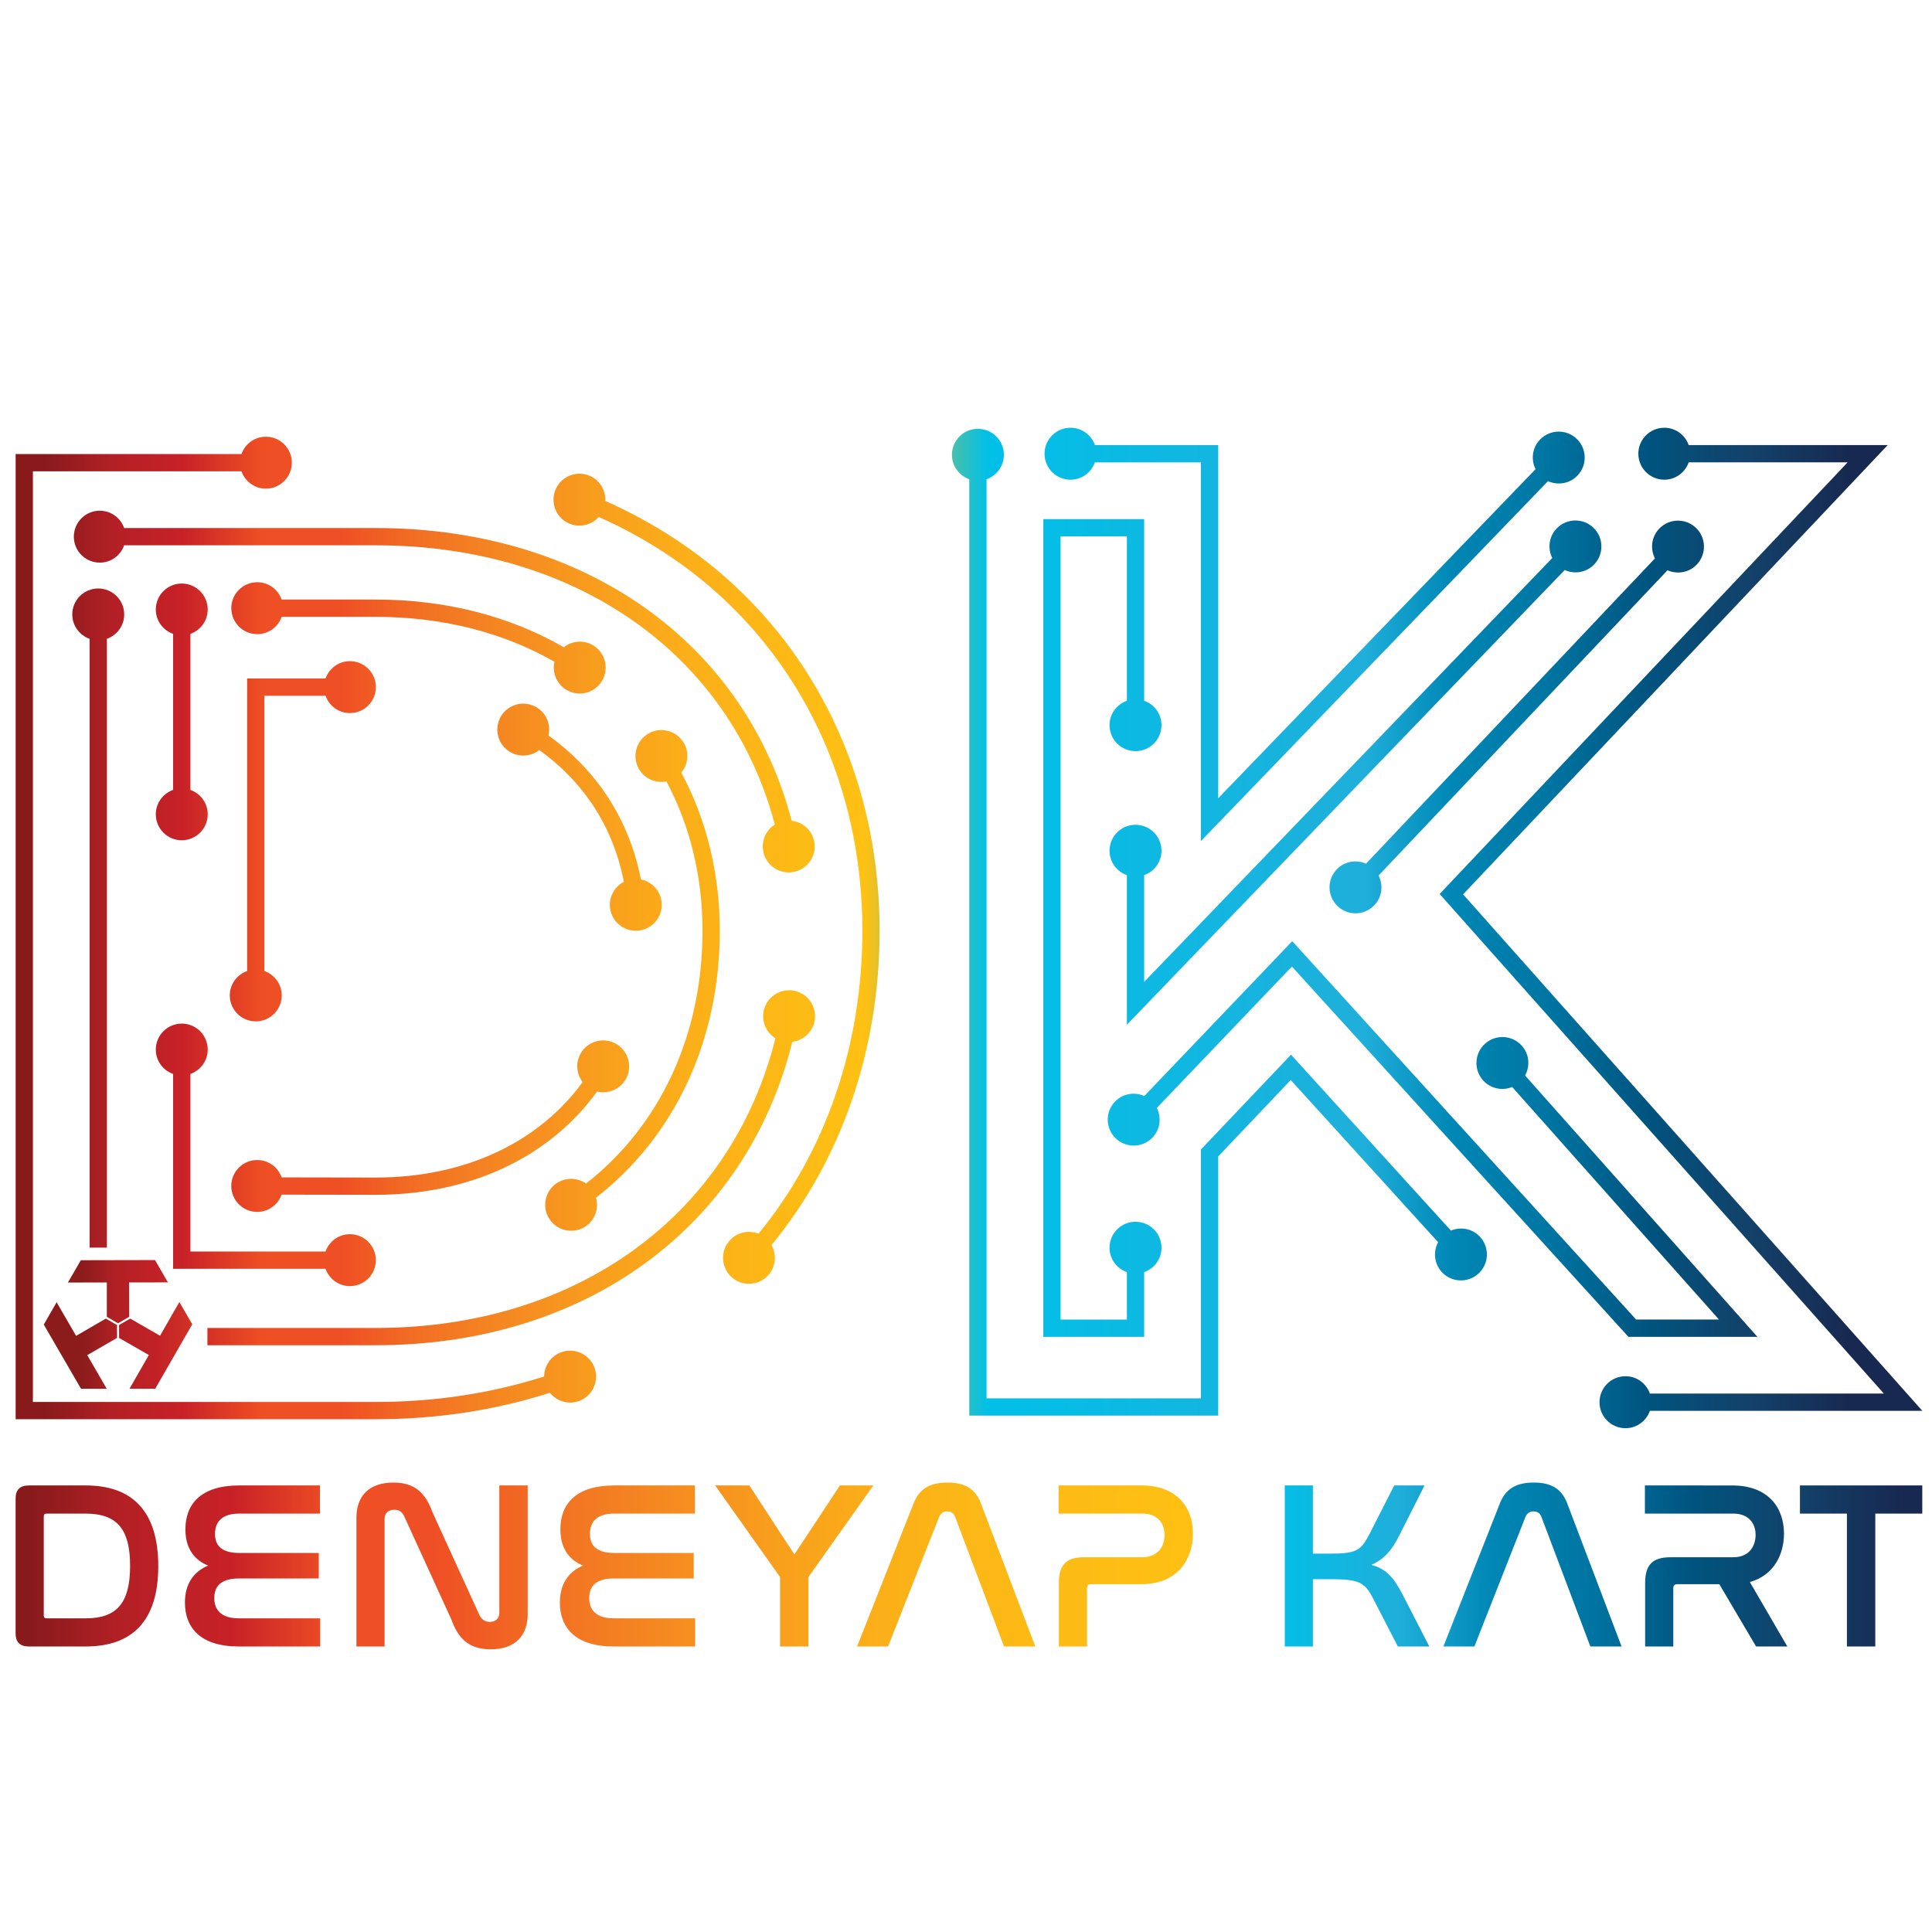
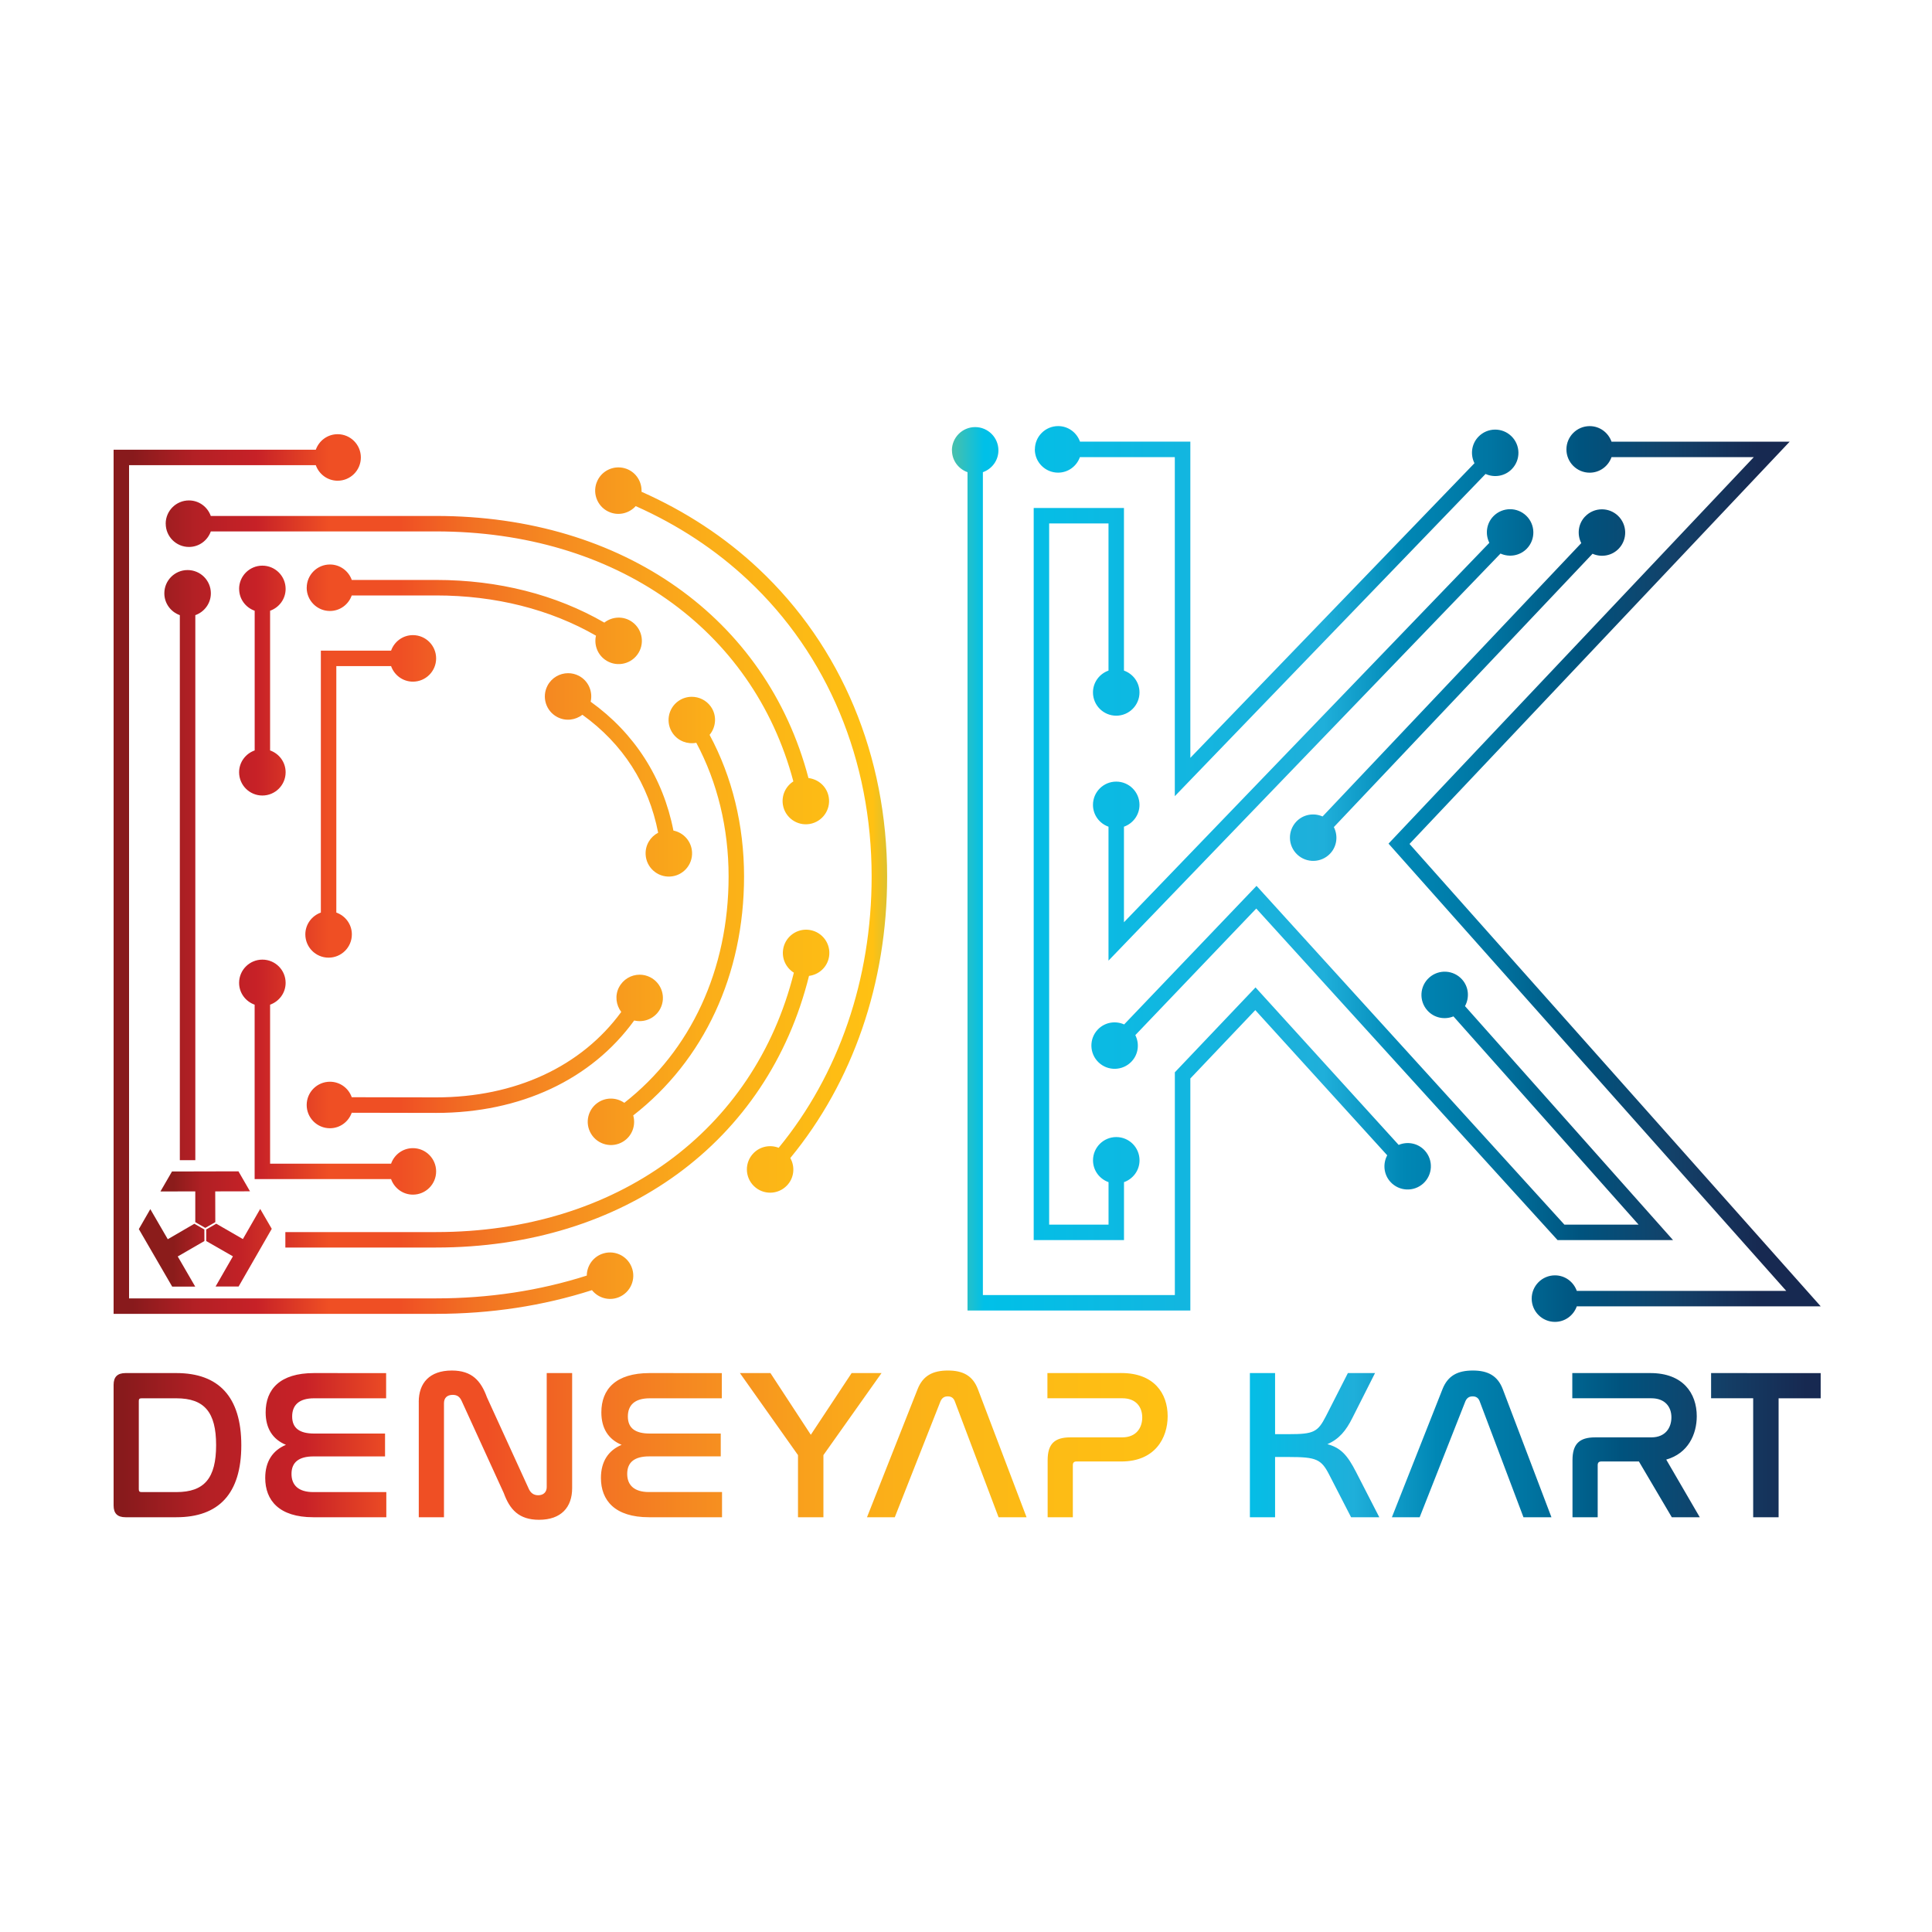
- <svg xmlns="http://www.w3.org/2000/svg" width="100mm" height="100mm" viewBox="0 0 100 100" version="1.1" id="svg1">
+ <svg xmlns="http://www.w3.org/2000/svg" width="50mm" height="50mm" viewBox="0 0 50 50" version="1.1" id="svg1">
  <defs id="defs1">
-     <linearGradient x1="0" y1="0" x2="1" y2="0" gradientUnits="userSpaceOnUse" gradientTransform="matrix(98.69129,0,0,98.69129,0.8089827,81.05262)" spreadMethod="pad" id="linearGradient22">
+     <linearGradient x1="0" y1="0" x2="1" y2="0" gradientUnits="userSpaceOnUse" gradientTransform="matrix(44.17898,0,0,44.17898,2.940485,37.40125)" spreadMethod="pad" id="linearGradient22">
      <stop style="stop-opacity:1;stop-color:#881a1c" offset="0" id="stop1" />
      <stop style="stop-opacity:1;stop-color:#881a1c" offset="0" id="stop2" />
      <stop style="stop-opacity:1;stop-color:#b42025" offset="0.05" id="stop3" />
      <stop style="stop-opacity:1;stop-color:#b42025" offset="0.05" id="stop4" />
      <stop style="stop-opacity:1;stop-color:#c72127" offset="0.107" id="stop5" />
      <stop style="stop-opacity:1;stop-color:#c72127" offset="0.107" id="stop6" />
      <stop style="stop-opacity:1;stop-color:#ef4f24" offset="0.161" id="stop7" />
      <stop style="stop-opacity:1;stop-color:#ef4f24" offset="0.216" id="stop8" />
      <stop style="stop-opacity:1;stop-color:#f27123" offset="0.278" id="stop9" />
      <stop style="stop-opacity:1;stop-color:#f58921" offset="0.336" id="stop10" />
      <stop style="stop-opacity:1;stop-color:#f89d1d" offset="0.392" id="stop11" />
      <stop style="stop-opacity:1;stop-color:#fbae19" offset="0.448" id="stop12" />
      <stop style="stop-opacity:1;stop-color:#fcb816" offset="0.503" id="stop13" />
      <stop style="stop-opacity:1;stop-color:#ffc113" offset="0.628" id="stop14" />
      <stop style="stop-opacity:1;stop-color:#00c0e8" offset="0.656" id="stop15" />
      <stop style="stop-opacity:1;stop-color:#1fafda" offset="0.729" id="stop16" />
      <stop style="stop-opacity:1;stop-color:#0087b5" offset="0.778" id="stop17" />
      <stop style="stop-opacity:1;stop-color:#0075a2" offset="0.831" id="stop18" />
      <stop style="stop-opacity:1;stop-color:#00537e" offset="0.887" id="stop19" />
      <stop style="stop-opacity:1;stop-color:#134169" offset="0.943" id="stop20" />
      <stop style="stop-opacity:1;stop-color:#172951" offset="0.997" id="stop21" />
      <stop style="stop-opacity:1;stop-color:#172951" offset="1" id="stop22" />
    </linearGradient>
-     <linearGradient x1="0" y1="0" x2="1" y2="0" gradientUnits="userSpaceOnUse" gradientTransform="matrix(93.46761,0,0,93.46761,2.408443,48.03111)" spreadMethod="pad" id="linearGradient44">
+     <linearGradient x1="0" y1="0" x2="1" y2="0" gradientUnits="userSpaceOnUse" gradientTransform="matrix(41.84061,0,0,41.84061,3.656481,22.61923)" spreadMethod="pad" id="linearGradient44">
      <stop style="stop-opacity:1;stop-color:#881a1c" offset="0" id="stop23" />
      <stop style="stop-opacity:1;stop-color:#881a1c" offset="0" id="stop24" />
      <stop style="stop-opacity:1;stop-color:#b42025" offset="0.039" id="stop25" />
      <stop style="stop-opacity:1;stop-color:#b42025" offset="0.04" id="stop26" />
      <stop style="stop-opacity:1;stop-color:#c72127" offset="0.076" id="stop27" />
      <stop style="stop-opacity:1;stop-color:#c72127" offset="0.076" id="stop28" />
      <stop style="stop-opacity:1;stop-color:#ef4f24" offset="0.12" id="stop29" />
      <stop style="stop-opacity:1;stop-color:#ef4f24" offset="0.164" id="stop30" />
      <stop style="stop-opacity:1;stop-color:#f27123" offset="0.209" id="stop31" />
      <stop style="stop-opacity:1;stop-color:#f58921" offset="0.256" id="stop32" />
      <stop style="stop-opacity:1;stop-color:#f89d1d" offset="0.304" id="stop33" />
      <stop style="stop-opacity:1;stop-color:#fbae19" offset="0.352" id="stop34" />
      <stop style="stop-opacity:1;stop-color:#fcb816" offset="0.402" id="stop35" />
      <stop style="stop-opacity:1;stop-color:#ffc113" offset="0.453" id="stop36" />
      <stop style="stop-opacity:1;stop-color:#00c0e8" offset="0.521" id="stop37" />
      <stop style="stop-opacity:1;stop-color:#1fafda" offset="0.729" id="stop38" />
      <stop style="stop-opacity:1;stop-color:#0087b5" offset="0.778" id="stop39" />
      <stop style="stop-opacity:1;stop-color:#0075a2" offset="0.831" id="stop40" />
      <stop style="stop-opacity:1;stop-color:#00537e" offset="0.887" id="stop41" />
      <stop style="stop-opacity:1;stop-color:#134169" offset="0.943" id="stop42" />
      <stop style="stop-opacity:1;stop-color:#172951" offset="0.997" id="stop43" />
      <stop style="stop-opacity:1;stop-color:#172951" offset="1" id="stop44" />
    </linearGradient>
-     <linearGradient x1="0" y1="0" x2="1" y2="0" gradientUnits="userSpaceOnUse" gradientTransform="matrix(7.587998,0,0,7.587998,4.218193,68.5522)" spreadMethod="pad" id="linearGradient49">
+     <linearGradient x1="0" y1="0" x2="1" y2="0" gradientUnits="userSpaceOnUse" gradientTransform="matrix(3.396754,0,0,3.396754,4.466612,31.80546)" spreadMethod="pad" id="linearGradient49">
      <stop style="stop-opacity:1;stop-color:#8b1c1b" offset="0" id="stop45" />
      <stop style="stop-opacity:1;stop-color:#8b1c1b" offset="0.005" id="stop46" />
      <stop style="stop-opacity:1;stop-color:#b12024" offset="0.232" id="stop47" />
      <stop style="stop-opacity:1;stop-color:#c12126" offset="0.508" id="stop48" />
      <stop style="stop-opacity:1;stop-color:#e34325" offset="1" id="stop49" />
    </linearGradient>
  </defs>
  <g id="layer1">
-     <path id="path22" d="m 77.636,77.811 -2.926,7.409 h 1.605 l 2.642,-6.705 c 0.086,-0.197 0.222,-0.284 0.42,-0.284 v 0 c 0.198,0 0.333,0.086 0.407,0.284 v 0 l 2.531,6.705 h 1.617 l -2.815,-7.409 c -0.296,-0.778 -0.864,-1.074 -1.729,-1.074 v 0 c -0.877,0 -1.445,0.296 -1.754,1.074 m -30.345,0 -2.926,7.409 h 1.605 l 2.642,-6.705 c 0.086,-0.197 0.222,-0.284 0.42,-0.284 v 0 c 0.197,0 0.333,0.086 0.407,0.284 v 0 l 2.531,6.705 h 1.618 l -2.815,-7.409 c -0.297,-0.778 -0.865,-1.074 -1.729,-1.074 v 0 c -0.877,0 -1.445,0.296 -1.753,1.074 m -28.84,0.741 v 6.668 h 1.457 v -6.594 c 0,-0.296 0.173,-0.481 0.506,-0.481 v 0 c 0.259,0 0.408,0.111 0.519,0.358 v 0 l 2.432,5.322 c 0.346,0.951 0.877,1.543 2.037,1.543 v 0 c 1.284,0 1.914,-0.728 1.914,-1.827 v 0 -6.655 h -1.469 v 6.594 c 0,0.284 -0.185,0.469 -0.494,0.469 v 0 c -0.272,0 -0.432,-0.148 -0.531,-0.346 v 0 l -2.432,-5.322 c -0.346,-0.951 -0.864,-1.543 -2.025,-1.543 v 0 c -1.297,0 -1.914,0.728 -1.914,1.815 m 74.715,-1.667 v 1.457 h 2.432 v 6.878 h 1.469 v -6.878 h 2.432 v -1.457 z m -8.024,0 v 1.457 h 4.568 c 0.803,0 1.161,0.506 1.161,1.099 v 0 c 0,0.593 -0.334,1.161 -1.161,1.161 v 0 h -3.247 c -0.914,0 -1.309,0.383 -1.309,1.321 v 0 3.297 h 1.457 v -3.013 c 0,-0.148 0.074,-0.21 0.21,-0.21 v 0 h 2.173 l 1.902,3.223 h 1.618 l -1.939,-3.334 c 1.272,-0.358 1.766,-1.469 1.766,-2.506 v 0 c 0,-1.334 -0.803,-2.494 -2.679,-2.494 v 0 z m -12.974,0 -1.272,2.494 c -0.469,0.914 -0.704,1.037 -2.136,1.037 v 0 h -0.802 v -3.532 h -1.457 v 8.335 h 1.457 v -3.482 h 0.802 c 1.568,0 1.865,0.124 2.321,1.013 v 0 l 1.272,2.47 h 1.63 l -1.346,-2.618 c -0.494,-0.963 -0.877,-1.395 -1.655,-1.605 v 0 c 0.679,-0.296 1.074,-0.778 1.445,-1.519 v 0 l 1.309,-2.593 z m -17.371,0 v 1.457 h 4.334 c 0.79,0 1.148,0.506 1.148,1.111 v 0 c 0,0.58 -0.333,1.148 -1.161,1.148 v 0 h -3 c -0.914,0 -1.309,0.383 -1.309,1.321 v 0 3.297 h 1.457 v -3.013 c 0,-0.148 0.074,-0.21 0.21,-0.21 v 0 h 2.593 c 1.951,0 2.679,-1.358 2.679,-2.618 v 0 c 0,-1.334 -0.803,-2.494 -2.679,-2.494 v 0 z m -11.32,0 -2.358,3.569 -2.334,-3.569 h -1.766 l 3.359,4.742 v 3.593 h 1.469 v -3.593 l 3.359,-4.742 z m -11.68,0 c -1.963,0 -2.791,0.939 -2.791,2.272 v 0 c 0,0.914 0.395,1.556 1.173,1.877 v 0 c -0.765,0.321 -1.198,0.963 -1.198,1.914 v 0 c 0,1.296 0.803,2.272 2.778,2.272 v 0 h 4.223 v -1.457 h -4.223 c -0.852,0 -1.259,-0.395 -1.259,-1.05 v 0 c 0,-0.679 0.432,-1.012 1.272,-1.012 v 0 h 4.137 v -1.321 h -4.1 c -0.84,0 -1.272,-0.309 -1.272,-0.988 v 0 c 0,-0.642 0.383,-1.05 1.259,-1.05 v 0 h 4.174 v -1.457 z m -19.407,0 c -1.963,0 -2.791,0.939 -2.791,2.272 v 0 c 0,0.914 0.395,1.556 1.173,1.877 v 0 c -0.765,0.321 -1.198,0.963 -1.198,1.914 v 0 c 0,1.296 0.803,2.272 2.778,2.272 v 0 h 4.223 v -1.457 h -4.223 c -0.852,0 -1.259,-0.395 -1.259,-1.05 v 0 c 0,-0.679 0.432,-1.012 1.272,-1.012 v 0 h 4.137 v -1.321 h -4.1 c -0.84,0 -1.272,-0.309 -1.272,-0.988 v 0 c 0,-0.642 0.383,-1.05 1.26,-1.05 v 0 h 4.174 v -1.457 z m -10.889,0 c -0.469,0 -0.691,0.222 -0.691,0.679 v 0 6.977 c 0,0.457 0.222,0.679 0.691,0.679 v 0 h 2.939 c 2.445,0 3.754,-1.358 3.754,-4.161 v 0 c 0,-2.815 -1.321,-4.174 -3.754,-4.174 v 0 z m 0.766,6.73 v -5.124 c 0,-0.111 0.049,-0.148 0.16,-0.148 v 0 h 2.012 c 1.618,0 2.297,0.803 2.297,2.704 v 0 c 0,1.914 -0.679,2.717 -2.297,2.717 v 0 h -2.012 c -0.111,0 -0.16,-0.037 -0.16,-0.148" style="fill:url(#linearGradient22);stroke:none;stroke-width:0.135" />
-     <path id="path44" d="m 84.8,23.484 c 0,0.743 0.602,1.345 1.345,1.345 v 0 c 0.585,0 1.078,-0.376 1.263,-0.898 v 0 h 8.225 L 74.516,46.273 97.509,72.131 h -12.111 c -0.185,-0.522 -0.678,-0.898 -1.263,-0.898 v 0 c -0.742,0 -1.345,0.602 -1.345,1.345 v 0 c 0,0.742 0.602,1.345 1.345,1.345 v 0 c 0.585,0 1.078,-0.376 1.263,-0.898 v 0 H 99.5 L 75.729,46.292 97.708,23.037 H 87.407 c -0.185,-0.522 -0.678,-0.897 -1.263,-0.897 v 0 c -0.743,0 -1.345,0.602 -1.345,1.345 m -30.735,0 c 0,0.743 0.602,1.345 1.345,1.345 v 0 c 0.585,0 1.078,-0.376 1.263,-0.898 v 0 h 5.487 V 43.534 L 80.124,24.904 c 0.504,0.229 1.116,0.135 1.523,-0.286 v 0 c 0.515,-0.535 0.5,-1.386 -0.035,-1.901 v 0 c -0.535,-0.515 -1.386,-0.5 -1.901,0.035 v 0 c -0.406,0.421 -0.478,1.037 -0.23,1.532 v 0 l -16.427,17.034 V 23.037 h -6.381 c -0.185,-0.522 -0.678,-0.897 -1.263,-0.897 v 0 c -0.743,0 -1.345,0.602 -1.345,1.345 m -4.793,0.057 c 0,0.585 0.376,1.078 0.898,1.263 v 0 48.467 h 12.884 v -13.416 l 3.755,-3.953 7.627,8.393 c -0.261,0.487 -0.208,1.105 0.185,1.538 v 0 c 0.5,0.55 1.35,0.59 1.9,0.091 v 0 c 0.549,-0.5 0.59,-1.35 0.091,-1.899 v 0 c -0.393,-0.433 -1.003,-0.545 -1.514,-0.331 v 0 l -8.275,-9.105 -4.663,4.909 v 12.879 H 51.064 V 24.804 c 0.522,-0.185 0.897,-0.678 0.897,-1.263 v 0 c 0,-0.743 -0.602,-1.345 -1.345,-1.345 v 0 c -0.743,0 -1.345,0.602 -1.345,1.345 m -36.773,-0.04 H 0.809 V 73.458 H 19.455 c 3.153,0 6.177,-0.461 9.009,-1.369 v 0 c 0.361,0.451 0.983,0.638 1.546,0.411 v 0 c 0.689,-0.277 1.023,-1.059 0.746,-1.748 v 0 C 30.478,70.064 29.696,69.73 29.007,70.007 v 0 c -0.521,0.21 -0.838,0.71 -0.842,1.239 v 0 c -2.736,0.874 -5.659,1.319 -8.711,1.319 v 0 H 1.703 V 24.395 H 12.499 c 0.185,0.521 0.677,0.897 1.262,0.897 v 0 c 0.742,0 1.344,-0.602 1.344,-1.344 v 0 c 0,-0.742 -0.602,-1.344 -1.344,-1.344 v 0 c -0.585,0 -1.077,0.376 -1.262,0.897 m 16.234,1.898 c -0.257,0.696 0.099,1.469 0.795,1.726 v 0 c 0.533,0.197 1.109,0.032 1.466,-0.367 v 0 c 2.441,1.089 4.624,2.522 6.493,4.276 v 0 c 4.61,4.327 7.149,10.414 7.149,17.14 v 0 c 0,5.937 -1.902,11.451 -5.375,15.682 v 0 c -0.489,-0.193 -1.067,-0.088 -1.456,0.312 v 0 c -0.518,0.532 -0.506,1.383 0.026,1.9 v 0 c 0.532,0.517 1.383,0.506 1.9,-0.026 v 0 c 0.426,-0.438 0.487,-1.09 0.201,-1.596 v 0 c 3.617,-4.395 5.597,-10.118 5.597,-16.273 v 0 c 0,-6.976 -2.639,-13.294 -7.431,-17.792 v 0 c -1.949,-1.829 -4.225,-3.322 -6.768,-4.453 v 0 c 0.028,-0.57 -0.307,-1.118 -0.871,-1.326 v 0 c -0.153,-0.057 -0.311,-0.084 -0.465,-0.084 v 0 c -0.547,0 -1.06,0.336 -1.261,0.879 M 3.821,27.778 c 0,0.742 0.602,1.344 1.344,1.344 v 0 c 0.585,0 1.077,-0.376 1.262,-0.897 v 0 H 19.455 c 10.356,0 18.314,5.63 20.65,14.454 v 0 c -0.443,0.282 -0.698,0.81 -0.604,1.36 v 0 c 0.125,0.732 0.819,1.223 1.551,1.098 v 0 c 0.731,-0.125 1.223,-0.819 1.099,-1.551 v 0 c -0.103,-0.603 -0.594,-1.037 -1.173,-1.103 v 0 C 38.55,33.234 30.251,27.331 19.455,27.331 v 0 H 6.427 c -0.185,-0.521 -0.677,-0.897 -1.262,-0.897 v 0 c -0.742,0 -1.344,0.602 -1.344,1.344 m 50.181,-0.909 v 42.325 h 5.22 v -3.349 c 0.522,-0.185 0.897,-0.677 0.897,-1.262 v 0 c 0,-0.743 -0.602,-1.345 -1.345,-1.345 v 0 c -0.743,0 -1.345,0.602 -1.345,1.345 v 0 c 0,0.585 0.376,1.078 0.898,1.262 v 0 2.455 h -3.432 v -40.537 h 3.432 v 8.508 c -0.522,0.185 -0.898,0.678 -0.898,1.263 v 0 c 0,0.743 0.602,1.345 1.345,1.345 v 0 c 0.743,0 1.345,-0.602 1.345,-1.345 v 0 c 0,-0.585 -0.376,-1.078 -0.897,-1.263 v 0 -9.402 z m 26.572,0.483 c -0.406,0.421 -0.477,1.037 -0.229,1.532 v 0 L 59.222,50.822 v -5.525 c 0.522,-0.185 0.897,-0.678 0.897,-1.263 v 0 c 0,-0.743 -0.602,-1.344 -1.345,-1.344 v 0 c -0.743,0 -1.345,0.602 -1.345,1.344 v 0 c 0,0.585 0.376,1.078 0.898,1.263 v 0 7.743 L 80.989,29.504 c 0.504,0.229 1.117,0.134 1.523,-0.287 v 0 c 0.515,-0.535 0.499,-1.386 -0.036,-1.901 v 0 c -0.261,-0.251 -0.597,-0.376 -0.932,-0.376 v 0 c -0.353,0 -0.705,0.138 -0.969,0.412 m 5.301,0.016 c -0.402,0.425 -0.468,1.041 -0.216,1.534 v 0 L 70.704,44.704 c -0.506,-0.224 -1.118,-0.125 -1.52,0.3 v 0 c -0.51,0.539 -0.487,1.39 0.053,1.901 v 0 c 0.539,0.51 1.39,0.487 1.901,-0.052 v 0 c 0.402,-0.425 0.468,-1.041 0.216,-1.534 v 0 l 14.955,-15.802 c 0.506,0.224 1.118,0.125 1.52,-0.3 v 0 c 0.51,-0.539 0.487,-1.391 -0.052,-1.901 v 0 c -0.26,-0.246 -0.592,-0.368 -0.924,-0.368 v 0 c -0.356,0 -0.712,0.141 -0.977,0.42 m -73.903,4.112 c 0,0.742 0.602,1.344 1.344,1.344 v 0 c 0.585,0 1.077,-0.376 1.262,-0.897 v 0 h 4.878 c 3.419,0 6.586,0.801 9.242,2.326 v 0 c -0.115,0.504 0.065,1.05 0.506,1.379 v 0 c 0.595,0.443 1.438,0.319 1.88,-0.276 v 0 c 0.443,-0.595 0.319,-1.437 -0.276,-1.88 v 0 c -0.497,-0.37 -1.163,-0.34 -1.628,0.025 v 0 C 26.38,31.883 23.047,31.033 19.455,31.033 v 0 H 14.577 C 14.392,30.512 13.9,30.136 13.315,30.136 v 0 c -0.742,0 -1.344,0.602 -1.344,1.344 m -3.907,0.067 c 0,0.585 0.376,1.077 0.897,1.262 v 0 8.077 c -0.521,0.185 -0.897,0.677 -0.897,1.262 v 0 c 0,0.742 0.602,1.344 1.344,1.344 v 0 c 0.742,0 1.344,-0.602 1.344,-1.344 v 0 c 0,-0.585 -0.376,-1.077 -0.897,-1.262 v 0 -8.077 c 0.521,-0.185 0.897,-0.677 0.897,-1.262 v 0 c 0,-0.742 -0.602,-1.344 -1.344,-1.344 v 0 c -0.742,0 -1.344,0.602 -1.344,1.344 m -4.323,0.256 c 0,0.585 0.376,1.077 0.897,1.262 v 0 31.51 h 0.894 V 33.065 c 0.521,-0.185 0.897,-0.677 0.897,-1.262 v 0 c 0,-0.742 -0.602,-1.344 -1.344,-1.344 v 0 c -0.742,0 -1.344,0.602 -1.344,1.344 M 16.849,35.118 h -4.058 v 15.142 c -0.521,0.185 -0.897,0.677 -0.897,1.262 v 0 c 0,0.742 0.602,1.344 1.344,1.344 v 0 c 0.742,0 1.344,-0.602 1.344,-1.344 v 0 c 0,-0.585 -0.376,-1.077 -0.897,-1.262 v 0 -14.248 h 3.165 c 0.185,0.521 0.677,0.897 1.262,0.897 v 0 c 0.742,0 1.344,-0.602 1.344,-1.344 v 0 c 0,-0.742 -0.602,-1.344 -1.344,-1.344 v 0 c -0.585,0 -1.077,0.376 -1.262,0.897 m 9.044,2.025 c -0.343,0.658 -0.089,1.47 0.569,1.813 v 0 c 0.482,0.252 1.044,0.18 1.447,-0.134 v 0 c 2.337,1.677 3.83,4 4.382,6.82 v 0 c -0.453,0.235 -0.753,0.718 -0.724,1.261 v 0 c 0.039,0.741 0.671,1.31 1.412,1.271 v 0 c 0.741,-0.039 1.31,-0.671 1.271,-1.412 v 0 c -0.033,-0.625 -0.489,-1.124 -1.076,-1.242 v 0 c -0.596,-3.055 -2.253,-5.635 -4.785,-7.449 v 0 c 0.137,-0.583 -0.127,-1.207 -0.682,-1.497 v 0 C 27.508,36.47 27.295,36.421 27.085,36.421 v 0 c -0.485,0 -0.953,0.263 -1.192,0.722 m 7.564,0.892 c -0.604,0.43 -0.746,1.269 -0.316,1.874 v 0 c 0.315,0.443 0.851,0.635 1.353,0.537 v 0 c 1.224,2.292 1.868,4.937 1.868,7.729 v 0 c 0,5.381 -2.181,10.076 -6.028,13.086 v 0 c -0.423,-0.297 -0.998,-0.336 -1.469,-0.05 v 0 c -0.635,0.385 -0.837,1.211 -0.452,1.846 v 0 c 0.385,0.634 1.211,0.837 1.846,0.452 v 0 c 0.529,-0.321 0.752,-0.948 0.59,-1.516 v 0 c 4.088,-3.179 6.407,-8.138 6.407,-13.817 v 0 c 0,-2.954 -0.687,-5.756 -1.992,-8.185 v 0 c 0.383,-0.457 0.43,-1.13 0.068,-1.638 v 0 C 35.069,37.983 34.654,37.786 34.234,37.786 v 0 c -0.269,0 -0.541,0.081 -0.778,0.249 m 25.774,18.694 c -0.505,-0.226 -1.117,-0.13 -1.521,0.293 v 0 c -0.513,0.537 -0.494,1.388 0.043,1.901 v 0 c 0.537,0.513 1.388,0.494 1.901,-0.043 v 0 c 0.404,-0.423 0.473,-1.039 0.223,-1.533 v 0 l 6.993,-7.319 17.418,19.166 h 6.677 L 78.938,55.668 c 0.267,-0.485 0.22,-1.103 -0.168,-1.54 v 0 c -0.494,-0.555 -1.343,-0.605 -1.898,-0.111 v 0 c -0.555,0.493 -0.605,1.344 -0.112,1.898 v 0 c 0.389,0.437 0.997,0.556 1.51,0.347 v 0 l 10.703,12.037 H 84.684 L 66.886,48.715 Z m -19.713,-4.347 c -0.09,0.552 0.171,1.08 0.619,1.357 v 0 c -2.289,9.154 -10.264,14.996 -20.682,14.996 v 0 h -8.718 v 0.894 h 8.718 c 10.863,0 19.179,-6.119 21.556,-15.704 v 0 c 0.576,-0.072 1.061,-0.51 1.159,-1.112 v 0 c 0.119,-0.732 -0.379,-1.423 -1.111,-1.541 v 0 c -0.073,-0.012 -0.145,-0.017 -0.216,-0.017 v 0 c -0.648,0 -1.218,0.469 -1.325,1.129 m -31.453,1.942 c 0,0.584 0.376,1.077 0.897,1.262 v 0 10.084 h 7.888 c 0.185,0.522 0.677,0.897 1.262,0.897 v 0 c 0.742,0 1.344,-0.601 1.344,-1.344 v 0 c 0,-0.742 -0.602,-1.344 -1.344,-1.344 v 0 c -0.585,0 -1.077,0.376 -1.262,0.897 v 0 H 9.855 v -9.19 c 0.521,-0.185 0.897,-0.678 0.897,-1.262 v 0 c 0,-0.742 -0.602,-1.344 -1.344,-1.344 v 0 c -0.742,0 -1.344,0.602 -1.344,1.344 m 21.958,0.262 c -0.241,0.475 -0.168,1.024 0.135,1.421 v 0 c -2.303,3.153 -6.126,4.94 -10.702,4.94 v 0 l -4.878,-0.008 c -0.184,-0.522 -0.676,-0.898 -1.26,-0.899 v 0 c -0.742,-0.001 -1.345,0.599 -1.346,1.341 v 0 c -0.001,0.742 0.599,1.345 1.341,1.346 v 0 c 0.585,8e-4 1.078,-0.374 1.263,-0.895 v 0 l 4.879,0.008 c 4.89,0 8.983,-1.934 11.451,-5.344 v 0 c 0.592,0.144 1.227,-0.129 1.515,-0.696 v 0 c 0.335,-0.662 0.07,-1.471 -0.592,-1.806 v 0 c -0.195,-0.099 -0.402,-0.145 -0.606,-0.145 v 0 c -0.491,-1.4e-4 -0.963,0.269 -1.2,0.737" style="fill:url(#linearGradient44);stroke:none;stroke-width:0.135" />
-     <path id="path49" d="m 4.183,65.229 -0.668,1.155 2.014,-0.004 v 1.778 l 0.578,0.334 0.578,-0.334 -0.004,-1.778 2.011,-0.004 L 8.024,65.221 Z m 4.1,3.909 -1.542,-0.889 -0.578,0.334 v 0.668 l 1.542,0.885 -1.002,1.744 h 1.332 L 9.952,68.545 9.284,67.393 Z m -6.017,-0.578 1.928,3.323 h 1.332 l -1.009,-1.741 1.542,-0.893 -0.004,-0.668 -0.578,-0.33 -1.538,0.893 -1.009,-1.741 z" style="fill:url(#linearGradient49);stroke:none;stroke-width:0.135" />
+     <path id="path22" d="m 37.332,35.95 -1.31,3.316 h 0.719 l 1.183,-3.001 c 0.039,-0.088 0.099,-0.127 0.188,-0.127 v 0 c 0.088,0 0.149,0.039 0.182,0.127 v 0 l 1.133,3.001 h 0.724 l -1.26,-3.316 c -0.133,-0.348 -0.387,-0.481 -0.774,-0.481 v 0 c -0.393,0 -0.647,0.133 -0.785,0.481 m -13.584,0 -1.31,3.316 h 0.719 l 1.183,-3.001 c 0.039,-0.088 0.099,-0.127 0.188,-0.127 v 0 c 0.088,0 0.149,0.039 0.182,0.127 v 0 l 1.133,3.001 h 0.724 l -1.26,-3.316 c -0.133,-0.348 -0.387,-0.481 -0.774,-0.481 v 0 c -0.392,0 -0.647,0.133 -0.785,0.481 m -12.91,0.332 v 2.985 h 0.652 v -2.952 c 0,-0.133 0.077,-0.216 0.227,-0.216 v 0 c 0.116,0 0.182,0.05 0.232,0.16 v 0 l 1.089,2.382 c 0.155,0.426 0.392,0.691 0.912,0.691 v 0 c 0.575,0 0.857,-0.326 0.857,-0.818 v 0 -2.979 h -0.658 v 2.952 c 0,0.127 -0.083,0.21 -0.221,0.21 v 0 c -0.122,0 -0.194,-0.066 -0.238,-0.155 v 0 l -1.089,-2.382 c -0.155,-0.426 -0.387,-0.691 -0.907,-0.691 v 0 c -0.58,0 -0.857,0.326 -0.857,0.812 m 33.446,-0.746 v 0.652 h 1.089 v 3.079 h 0.658 V 36.188 h 1.089 v -0.652 z m -3.592,0 v 0.652 h 2.045 c 0.359,0 0.52,0.227 0.52,0.492 v 0 c 0,0.265 -0.149,0.52 -0.52,0.52 v 0 h -1.454 c -0.409,0 -0.586,0.171 -0.586,0.591 v 0 1.476 h 0.652 v -1.349 c 0,-0.066 0.033,-0.094 0.094,-0.094 v 0 h 0.973 l 0.851,1.443 h 0.724 l -0.868,-1.492 c 0.569,-0.16 0.79,-0.658 0.79,-1.122 v 0 c 0,-0.597 -0.359,-1.117 -1.199,-1.117 v 0 z m -5.808,0 -0.569,1.117 c -0.21,0.409 -0.315,0.464 -0.956,0.464 v 0 h -0.359 v -1.581 h -0.652 v 3.731 h 0.652 v -1.559 h 0.359 c 0.702,0 0.835,0.055 1.039,0.453 v 0 l 0.569,1.106 h 0.73 l -0.602,-1.172 c -0.221,-0.431 -0.392,-0.625 -0.741,-0.719 v 0 c 0.304,-0.133 0.481,-0.348 0.647,-0.68 v 0 l 0.586,-1.161 z m -7.776,0 v 0.652 h 1.94 c 0.354,0 0.514,0.227 0.514,0.498 v 0 c 0,0.26 -0.149,0.514 -0.519,0.514 v 0 h -1.343 c -0.409,0 -0.586,0.171 -0.586,0.591 v 0 1.476 h 0.652 v -1.349 c 0,-0.066 0.033,-0.094 0.094,-0.094 v 0 h 1.161 c 0.873,0 1.199,-0.608 1.199,-1.172 v 0 c 0,-0.597 -0.359,-1.117 -1.199,-1.117 v 0 z m -5.067,0 -1.056,1.597 -1.045,-1.597 h -0.79 l 1.503,2.123 v 1.608 h 0.658 v -1.608 l 1.504,-2.123 z m -5.228,0 c -0.879,0 -1.249,0.42 -1.249,1.017 v 0 c 0,0.409 0.177,0.696 0.525,0.84 v 0 c -0.343,0.144 -0.536,0.431 -0.536,0.857 v 0 c 0,0.58 0.359,1.017 1.244,1.017 v 0 h 1.89 v -0.652 h -1.89 c -0.381,0 -0.564,-0.177 -0.564,-0.47 v 0 c 0,-0.304 0.193,-0.453 0.569,-0.453 v 0 h 1.852 V 37.1 h -1.835 c -0.376,0 -0.569,-0.138 -0.569,-0.442 v 0 c 0,-0.287 0.171,-0.47 0.564,-0.47 v 0 h 1.868 v -0.652 z m -8.688,0 c -0.879,0 -1.249,0.42 -1.249,1.017 v 0 c 0,0.409 0.177,0.696 0.525,0.84 v 0 c -0.343,0.144 -0.536,0.431 -0.536,0.857 v 0 c 0,0.58 0.359,1.017 1.244,1.017 v 0 H 9.998 V 38.615 H 8.108 c -0.381,0 -0.564,-0.177 -0.564,-0.47 v 0 c 0,-0.304 0.194,-0.453 0.569,-0.453 v 0 H 9.965 V 37.1 H 8.13 c -0.376,0 -0.569,-0.138 -0.569,-0.442 v 0 c 0,-0.287 0.171,-0.47 0.564,-0.47 v 0 h 1.868 v -0.652 z m -4.875,0 c -0.21,0 -0.309,0.1 -0.309,0.304 v 0 3.123 c 0,0.205 0.099,0.304 0.309,0.304 v 0 h 1.316 c 1.095,0 1.68,-0.608 1.68,-1.863 v 0 c 0,-1.26 -0.592,-1.868 -1.68,-1.868 v 0 z m 0.343,3.012 V 36.254 c 0,-0.05 0.022,-0.066 0.072,-0.066 v 0 h 0.901 c 0.724,0 1.028,0.359 1.028,1.211 v 0 c 0,0.857 -0.304,1.216 -1.028,1.216 v 0 H 3.665 c -0.05,0 -0.072,-0.017 -0.072,-0.066" style="fill:url(#linearGradient22);stroke:none;stroke-width:0.06" />
+     <path id="path44" d="m 40.539,11.631 c 0,0.332 0.27,0.602 0.602,0.602 v 0 c 0.262,0 0.482,-0.168 0.565,-0.402 v 0 h 3.682 l -9.453,10.002 10.293,11.575 h -5.421 c -0.083,-0.234 -0.303,-0.402 -0.565,-0.402 v 0 c -0.332,0 -0.602,0.27 -0.602,0.602 v 0 c 0,0.332 0.27,0.602 0.602,0.602 v 0 c 0.262,0 0.482,-0.168 0.565,-0.402 v 0 h 6.313 L 36.478,21.841 46.317,11.43 h -4.611 c -0.083,-0.233 -0.303,-0.402 -0.565,-0.402 v 0 c -0.332,0 -0.602,0.27 -0.602,0.602 m -13.758,0 c 0,0.332 0.27,0.602 0.602,0.602 v 0 c 0.262,0 0.482,-0.168 0.565,-0.402 v 0 h 2.456 v 8.775 l 8.042,-8.339 c 0.225,0.102 0.5,0.061 0.682,-0.128 v 0 c 0.231,-0.239 0.224,-0.62 -0.015,-0.851 v 0 c -0.239,-0.231 -0.62,-0.224 -0.851,0.015 v 0 c -0.182,0.188 -0.214,0.464 -0.103,0.686 v 0 l -7.353,7.625 v -8.184 h -2.856 c -0.083,-0.233 -0.303,-0.402 -0.565,-0.402 v 0 c -0.332,0 -0.602,0.27 -0.602,0.602 m -2.146,0.026 c 0,0.262 0.168,0.482 0.402,0.565 v 0 21.696 h 5.767 v -6.005 l 1.681,-1.769 3.414,3.757 c -0.117,0.218 -0.093,0.495 0.083,0.688 v 0 c 0.224,0.246 0.604,0.264 0.85,0.041 v 0 c 0.246,-0.224 0.264,-0.604 0.041,-0.85 v 0 c -0.176,-0.194 -0.449,-0.244 -0.678,-0.148 v 0 l -3.704,-4.076 -2.088,2.197 v 5.765 H 25.437 v -21.296 c 0.234,-0.083 0.402,-0.303 0.402,-0.565 v 0 c 0,-0.332 -0.27,-0.602 -0.602,-0.602 v 0 c -0.332,0 -0.602,0.27 -0.602,0.602 M 8.174,11.639 H 2.94 v 22.363 h 8.347 c 1.412,0 2.765,-0.206 4.033,-0.613 v 0 c 0.161,0.202 0.44,0.285 0.692,0.184 v 0 c 0.308,-0.124 0.458,-0.474 0.334,-0.782 v 0 C 16.222,32.482 15.872,32.333 15.563,32.457 v 0 c -0.233,0.094 -0.375,0.318 -0.377,0.555 v 0 c -1.225,0.391 -2.533,0.59 -3.899,0.59 v 0 H 3.34 V 12.039 h 4.833 c 0.083,0.233 0.303,0.402 0.565,0.402 v 0 c 0.332,0 0.601,-0.269 0.601,-0.602 v 0 c 0,-0.332 -0.269,-0.602 -0.601,-0.602 v 0 c -0.262,0 -0.482,0.168 -0.565,0.402 m 7.267,0.85 c -0.115,0.312 0.044,0.658 0.356,0.773 v 0 c 0.239,0.088 0.496,0.014 0.656,-0.164 v 0 c 1.093,0.487 2.07,1.129 2.906,1.914 v 0 c 2.064,1.937 3.2,4.662 3.2,7.673 v 0 c 0,2.657 -0.851,5.126 -2.406,7.02 v 0 c -0.219,-0.086 -0.478,-0.039 -0.652,0.14 v 0 c -0.232,0.238 -0.227,0.619 0.012,0.851 v 0 c 0.238,0.232 0.619,0.227 0.851,-0.012 v 0 c 0.191,-0.196 0.218,-0.488 0.09,-0.714 v 0 c 1.619,-1.967 2.506,-4.529 2.506,-7.285 v 0 c 0,-3.123 -1.181,-5.951 -3.326,-7.965 v 0 c -0.872,-0.819 -1.891,-1.487 -3.03,-1.993 v 0 c 0.012,-0.255 -0.137,-0.5 -0.39,-0.594 v 0 c -0.069,-0.025 -0.139,-0.037 -0.208,-0.037 v 0 c -0.245,0 -0.475,0.15 -0.564,0.393 M 4.289,13.553 c 0,0.332 0.269,0.602 0.602,0.602 v 0 c 0.262,0 0.482,-0.168 0.565,-0.402 v 0 h 5.832 c 4.636,0 8.198,2.52 9.244,6.47 v 0 c -0.198,0.126 -0.312,0.363 -0.27,0.609 v 0 c 0.056,0.328 0.367,0.548 0.694,0.492 v 0 c 0.327,-0.056 0.548,-0.367 0.492,-0.694 v 0 c -0.046,-0.27 -0.266,-0.464 -0.525,-0.494 v 0 c -1.087,-4.141 -4.802,-6.783 -9.635,-6.783 v 0 H 5.455 C 5.372,13.12 5.152,12.951 4.89,12.951 v 0 c -0.332,0 -0.602,0.269 -0.602,0.602 M 26.752,13.146 v 18.947 h 2.337 v -1.499 c 0.233,-0.083 0.402,-0.303 0.402,-0.565 v 0 c 0,-0.333 -0.269,-0.602 -0.602,-0.602 v 0 c -0.332,0 -0.602,0.269 -0.602,0.602 v 0 c 0,0.262 0.168,0.482 0.402,0.565 v 0 1.099 H 27.152 V 13.546 h 1.536 v 3.809 c -0.234,0.083 -0.402,0.303 -0.402,0.565 v 0 c 0,0.332 0.27,0.602 0.602,0.602 v 0 c 0.332,0 0.602,-0.27 0.602,-0.602 v 0 c 0,-0.262 -0.168,-0.482 -0.402,-0.565 v 0 -4.209 z m 11.895,0.216 c -0.182,0.189 -0.213,0.464 -0.103,0.686 v 0 l -9.456,9.82 v -2.473 c 0.233,-0.083 0.402,-0.303 0.402,-0.565 v 0 c 0,-0.332 -0.269,-0.602 -0.602,-0.602 v 0 c -0.332,0 -0.602,0.269 -0.602,0.602 v 0 c 0,0.262 0.168,0.482 0.402,0.565 v 0 3.466 L 38.833,14.326 c 0.226,0.102 0.5,0.06 0.682,-0.128 v 0 c 0.23,-0.239 0.223,-0.621 -0.016,-0.851 v 0 C 39.381,13.234 39.231,13.178 39.081,13.178 v 0 c -0.158,0 -0.316,0.062 -0.434,0.184 m 2.373,0.007 c -0.18,0.19 -0.209,0.466 -0.097,0.687 v 0 l -6.695,7.074 c -0.227,-0.1 -0.5,-0.056 -0.68,0.134 v 0 c -0.228,0.241 -0.218,0.622 0.024,0.851 v 0 c 0.241,0.228 0.622,0.218 0.851,-0.023 v 0 c 0.18,-0.19 0.209,-0.466 0.097,-0.687 v 0 l 6.695,-7.074 c 0.226,0.1 0.5,0.056 0.68,-0.134 v 0 c 0.229,-0.241 0.218,-0.622 -0.023,-0.851 v 0 c -0.116,-0.11 -0.265,-0.165 -0.414,-0.165 v 0 c -0.16,0 -0.319,0.063 -0.437,0.188 M 7.937,15.21 c 0,0.332 0.269,0.602 0.601,0.602 v 0 c 0.262,0 0.482,-0.168 0.565,-0.402 v 0 h 2.184 c 1.53,0 2.948,0.358 4.137,1.041 v 0 c -0.052,0.225 0.029,0.47 0.227,0.617 v 0 c 0.266,0.198 0.644,0.143 0.842,-0.124 v 0 c 0.198,-0.266 0.143,-0.643 -0.124,-0.842 v 0 c -0.222,-0.166 -0.521,-0.152 -0.729,0.011 v 0 c -1.253,-0.724 -2.745,-1.104 -4.353,-1.104 v 0 H 9.104 C 9.021,14.777 8.801,14.609 8.539,14.609 v 0 c -0.332,0 -0.601,0.269 -0.601,0.602 m -1.749,0.03 c 0,0.262 0.168,0.482 0.402,0.565 v 0 3.615 C 6.357,19.504 6.188,19.724 6.188,19.986 v 0 c 0,0.332 0.269,0.602 0.602,0.602 v 0 c 0.332,0 0.602,-0.269 0.602,-0.602 v 0 c 0,-0.262 -0.168,-0.482 -0.402,-0.565 v 0 -3.615 c 0.233,-0.083 0.402,-0.303 0.402,-0.565 v 0 c 0,-0.332 -0.269,-0.602 -0.602,-0.602 v 0 c -0.332,0 -0.602,0.269 -0.602,0.602 m -1.935,0.114 c 0,0.262 0.168,0.482 0.401,0.565 v 0 14.105 H 5.055 V 15.92 c 0.233,-0.083 0.402,-0.303 0.402,-0.565 v 0 c 0,-0.332 -0.269,-0.602 -0.602,-0.602 v 0 c -0.332,0 -0.602,0.269 -0.602,0.602 m 5.868,1.484 H 8.304 v 6.778 c -0.233,0.083 -0.402,0.303 -0.402,0.565 v 0 c 0,0.332 0.269,0.602 0.602,0.602 v 0 c 0.332,0 0.602,-0.269 0.602,-0.602 v 0 c 0,-0.262 -0.168,-0.482 -0.402,-0.565 v 0 -6.378 h 1.417 c 0.083,0.233 0.303,0.402 0.565,0.402 v 0 c 0.332,0 0.601,-0.269 0.601,-0.602 v 0 c 0,-0.332 -0.269,-0.602 -0.601,-0.602 v 0 c -0.262,0 -0.482,0.168 -0.565,0.402 m 4.048,0.907 c -0.154,0.294 -0.04,0.658 0.255,0.812 v 0 c 0.216,0.113 0.467,0.08 0.648,-0.06 v 0 c 1.046,0.751 1.715,1.791 1.961,3.053 v 0 c -0.203,0.105 -0.337,0.321 -0.324,0.565 v 0 c 0.017,0.332 0.301,0.587 0.632,0.569 v 0 c 0.332,-0.017 0.587,-0.301 0.569,-0.632 v 0 C 17.895,21.772 17.691,21.548 17.428,21.495 v 0 c -0.267,-1.367 -1.009,-2.522 -2.142,-3.335 v 0 c 0.061,-0.261 -0.057,-0.54 -0.305,-0.67 v 0 c -0.089,-0.046 -0.184,-0.068 -0.278,-0.068 v 0 c -0.217,0 -0.426,0.118 -0.534,0.323 m 3.386,0.399 c -0.271,0.193 -0.334,0.568 -0.141,0.839 v 0 c 0.141,0.198 0.381,0.284 0.606,0.24 v 0 c 0.548,1.026 0.836,2.21 0.836,3.46 v 0 c 0,2.409 -0.976,4.51 -2.699,5.858 v 0 c -0.19,-0.133 -0.447,-0.15 -0.657,-0.023 v 0 c -0.284,0.172 -0.375,0.542 -0.202,0.826 v 0 c 0.172,0.284 0.542,0.375 0.826,0.202 v 0 c 0.237,-0.144 0.336,-0.425 0.264,-0.679 v 0 c 1.83,-1.423 2.868,-3.643 2.868,-6.185 v 0 c 0,-1.322 -0.307,-2.577 -0.892,-3.664 v 0 c 0.171,-0.205 0.193,-0.506 0.031,-0.733 v 0 C 18.277,18.121 18.091,18.033 17.903,18.033 v 0 c -0.121,0 -0.242,0.036 -0.348,0.111 m 11.538,8.368 c -0.226,-0.101 -0.5,-0.058 -0.681,0.131 v 0 c -0.23,0.24 -0.221,0.621 0.019,0.851 v 0 c 0.24,0.23 0.621,0.221 0.851,-0.019 v 0 c 0.181,-0.189 0.212,-0.465 0.1,-0.686 v 0 l 3.13,-3.276 7.797,8.58 h 2.989 l -5.384,-6.055 c 0.119,-0.217 0.099,-0.494 -0.075,-0.689 v 0 c -0.221,-0.248 -0.601,-0.271 -0.85,-0.05 v 0 c -0.249,0.221 -0.271,0.601 -0.05,0.85 v 0 c 0.174,0.196 0.446,0.249 0.676,0.155 v 0 l 4.791,5.389 h -1.92 l -7.967,-8.767 z m -8.825,-1.946 c -0.04,0.247 0.077,0.483 0.277,0.607 v 0 c -1.025,4.098 -4.594,6.713 -9.258,6.713 v 0 H 7.385 v 0.4 h 3.902 c 4.863,0 8.586,-2.739 9.65,-7.03 v 0 c 0.258,-0.032 0.475,-0.228 0.519,-0.498 v 0 c 0.053,-0.328 -0.17,-0.637 -0.498,-0.69 v 0 c -0.033,-0.005 -0.065,-0.008 -0.097,-0.008 v 0 c -0.29,0 -0.545,0.21 -0.593,0.505 M 6.188,25.436 c 0,0.262 0.168,0.482 0.402,0.565 v 0 4.514 h 3.531 c 0.083,0.233 0.303,0.402 0.565,0.402 v 0 c 0.332,0 0.601,-0.269 0.601,-0.601 v 0 c 0,-0.332 -0.269,-0.602 -0.601,-0.602 v 0 c -0.262,0 -0.482,0.168 -0.565,0.402 v 0 H 6.99 V 26.001 c 0.233,-0.083 0.402,-0.303 0.402,-0.565 v 0 c 0,-0.332 -0.269,-0.601 -0.602,-0.601 v 0 c -0.332,0 -0.602,0.269 -0.602,0.601 m 9.83,0.117 c -0.108,0.213 -0.075,0.458 0.06,0.636 v 0 c -1.031,1.411 -2.742,2.211 -4.791,2.211 v 0 l -2.184,-0.004 C 9.022,28.164 8.802,27.996 8.54,27.995 v 0 C 8.208,27.995 7.938,28.263 7.937,28.596 v 0 c -5.372e-4,0.332 0.268,0.602 0.6,0.603 v 0 c 0.262,3.58e-4 0.482,-0.167 0.566,-0.401 v 0 l 2.184,0.004 c 2.189,0 4.021,-0.866 5.126,-2.392 v 0 c 0.265,0.064 0.549,-0.058 0.678,-0.311 v 0 c 0.15,-0.297 0.032,-0.658 -0.265,-0.809 v 0 c -0.087,-0.044 -0.18,-0.065 -0.271,-0.065 v 0 c -0.22,-6.3e-5 -0.431,0.121 -0.537,0.33" style="fill:url(#linearGradient44);stroke:none;stroke-width:0.06" />
+     <path id="path49" d="m 4.451,30.318 -0.299,0.517 0.902,-0.002 v 0.796 l 0.259,0.149 0.259,-0.149 -0.002,-0.796 0.9,-0.002 -0.299,-0.517 z M 6.286,32.067 5.596,31.669 5.337,31.819 v 0.299 L 6.028,32.514 5.579,33.295 H 6.175 L 7.033,31.802 6.734,31.287 Z M 3.593,31.809 4.456,33.297 H 5.052 L 4.6,32.517 5.29,32.118 5.289,31.819 5.03,31.671 4.342,32.071 3.89,31.292 Z" style="fill:url(#linearGradient49);stroke:none;stroke-width:0.06" />
  </g>
</svg>
